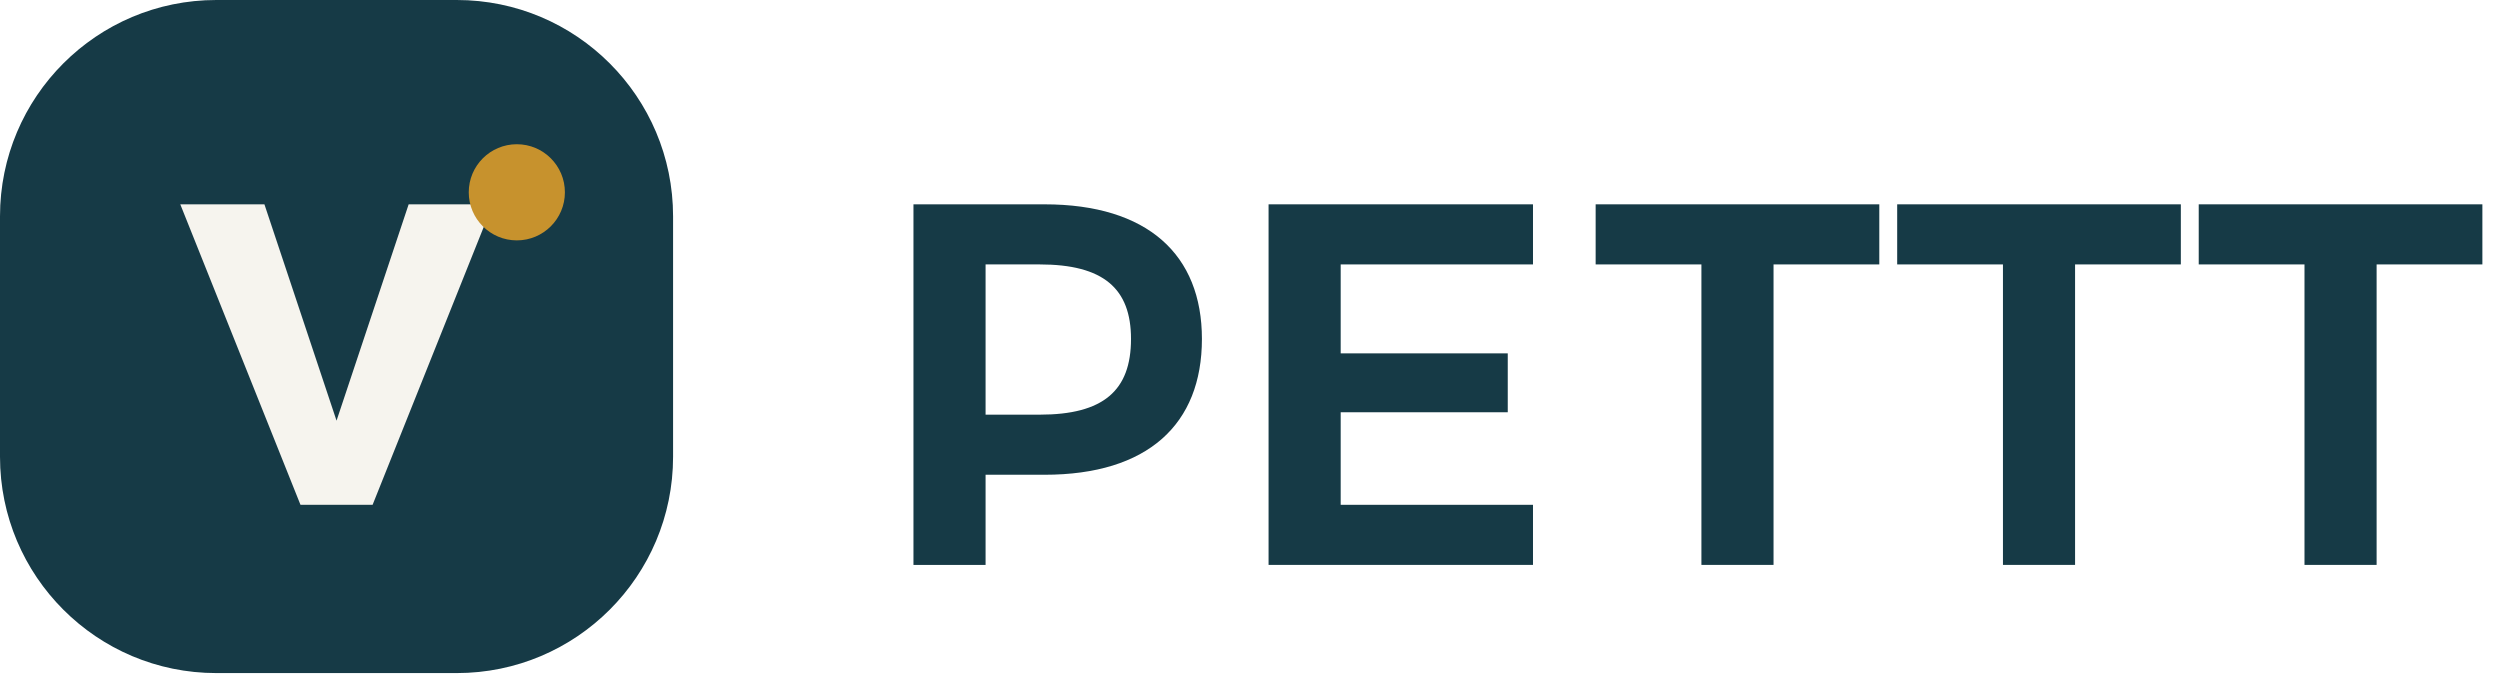
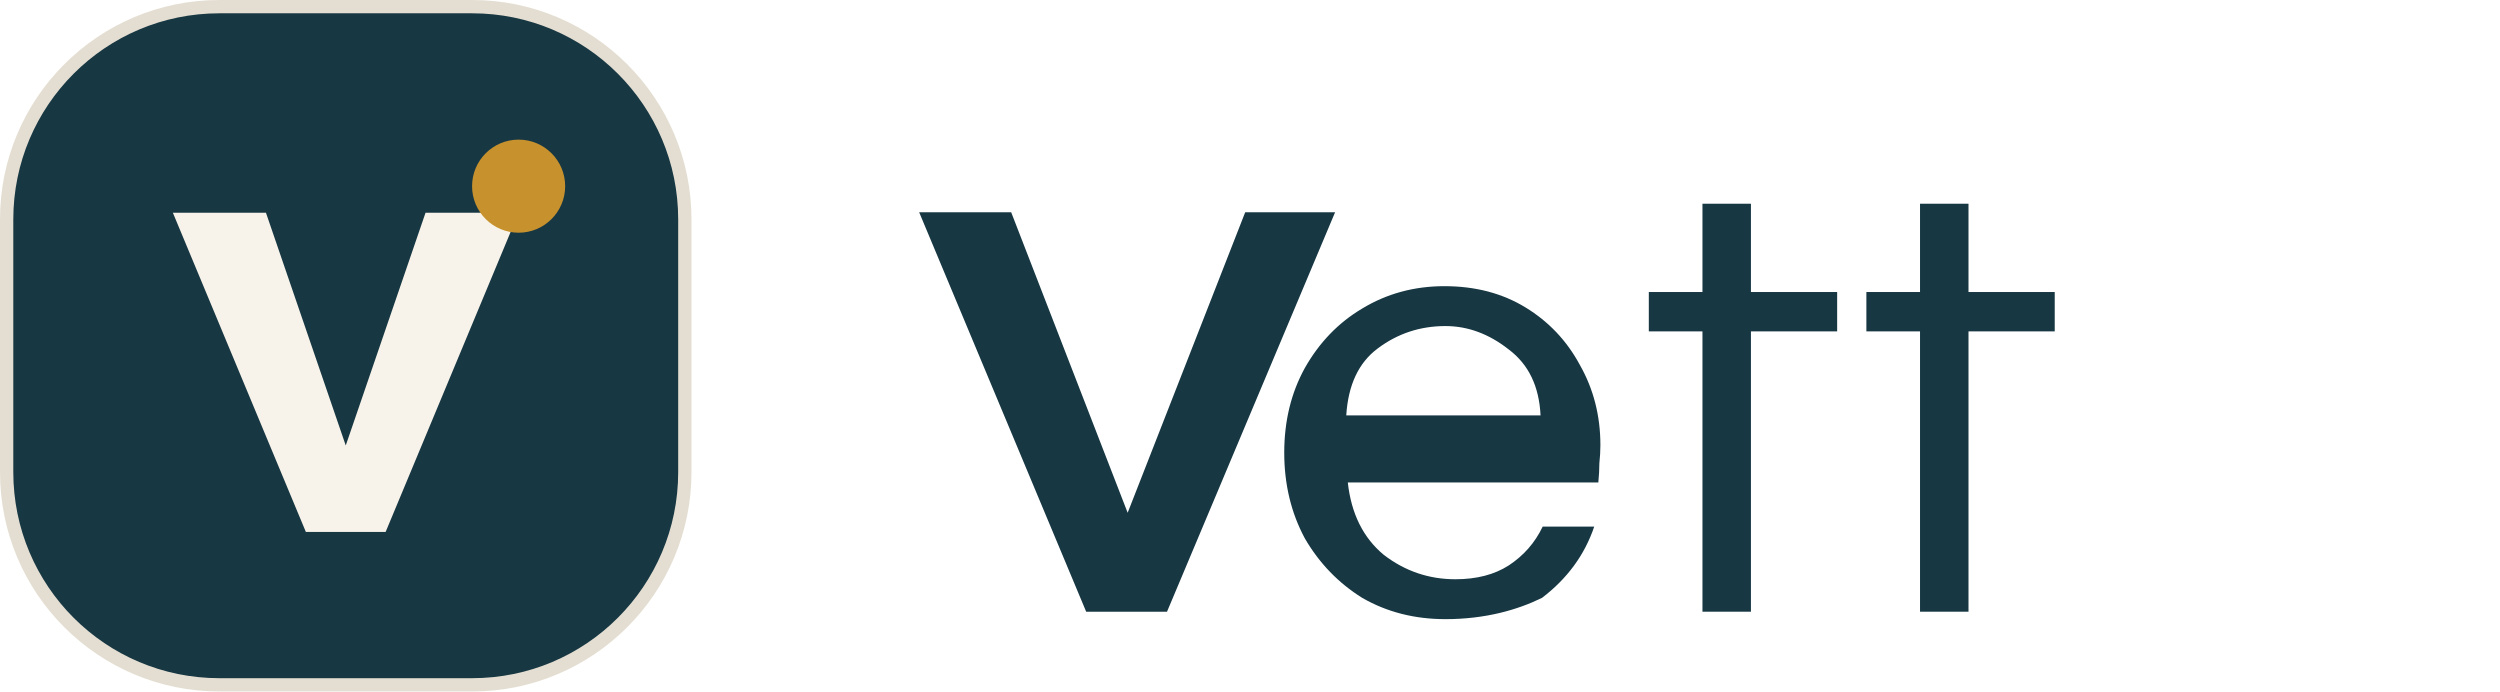
- <svg xmlns="http://www.w3.org/2000/svg" width="208" height="56" viewBox="0 0 208 56" fill="none">
-   <rect width="56" height="56" rx="18" fill="#163A46" />
-   <path d="M15 17H22L28 35L34 17H41L31 42H25L15 17Z" fill="#F6F4EE" />
-   <circle cx="43" cy="16" r="4" fill="#C7922D" />
-   <path d="M76 17H86.9C95.5 17 100 21.2 100 28.2C100 35.3 95.5 39.5 86.9 39.5H82V47H76V17ZM86.5 34.5C91.8 34.5 94.1 32.5 94.1 28.2C94.1 24 91.8 22 86.5 22H82V34.5H86.5Z" fill="#163A46" />
-   <path d="M105.545 17H127.545V22H111.545V29.4H125.445V34.3H111.545V42H127.545V47H105.545V17Z" fill="#163A46" />
-   <path d="M132.758 17H156.358V22H147.558V47H141.558V22H132.758V17Z" fill="#163A46" />
-   <path d="M157.846 17H181.446V22H172.646V47H166.646V22H157.846V17Z" fill="#163A46" />
-   <path d="M182.934 17H206.534V22H197.734V47H191.734V22H182.934V17Z" fill="#163A46" />
+ <svg xmlns="http://www.w3.org/2000/svg" width="188" height="52" viewBox="0 0 188 52" fill="none">
+   <rect x="0.5" y="0.5" width="51" height="51" rx="16" fill="#173743" />
+   <rect x="0.5" y="0.5" width="51" height="51" rx="16" stroke="#E4DED2" />
+   <path d="M13 16H20L26 33.5L32 16H39L29 40H23L13 16Z" fill="#F7F3EA" />
+   <circle cx="39" cy="14" r="3.5" fill="#C7922D" />
+   <path d="M69.12 15.96H76.04L84.8 38.56L93.64 15.96H100.4L87.76 46H81.68L69.12 15.96Z" fill="#173743" />
+   <path d="M108.696 46.56C106.376 46.56 104.29 46.027 102.44 44.96C100.643 43.84 99.203 42.347 98.12 40.48C97.09 38.56 96.575 36.413 96.575 34.04C96.575 31.667 97.09 29.547 98.12 27.68C99.203 25.76 100.643 24.267 102.44 23.2C104.29 22.08 106.35 21.52 108.62 21.52C110.94 21.52 112.973 22.053 114.72 23.12C116.467 24.187 117.828 25.627 118.804 27.44C119.835 29.253 120.35 31.267 120.35 33.48C120.35 33.907 120.324 34.36 120.272 34.84C120.272 35.267 120.246 35.747 120.195 36.28H101.355C101.613 38.627 102.513 40.44 104.055 41.72C105.648 42.947 107.446 43.56 109.448 43.56C111.041 43.56 112.378 43.213 113.458 42.52C114.591 41.773 115.441 40.8 116.009 39.6H119.886C119.164 41.733 117.854 43.52 115.957 44.96C114.108 45.867 111.687 46.56 108.696 46.56ZM108.696 24.52C106.797 24.52 105.101 25.08 103.61 26.2C102.171 27.267 101.381 28.947 101.239 31.24H115.849C115.746 29.053 114.95 27.4 113.458 26.28C111.967 25.107 110.38 24.52 108.696 24.52Z" fill="#173743" />
+   <path d="M128.025 46V24.92H123.991V21.96H128.025V15.32H131.67V21.96H138.154V24.92H131.67V46H128.025Z" fill="#173743" />
+   <path d="M144.386 46V24.92H140.352V21.96H144.386V15.32H148.031V21.96H154.515V24.92H148.031V46H144.386Z" fill="#173743" />
</svg>
